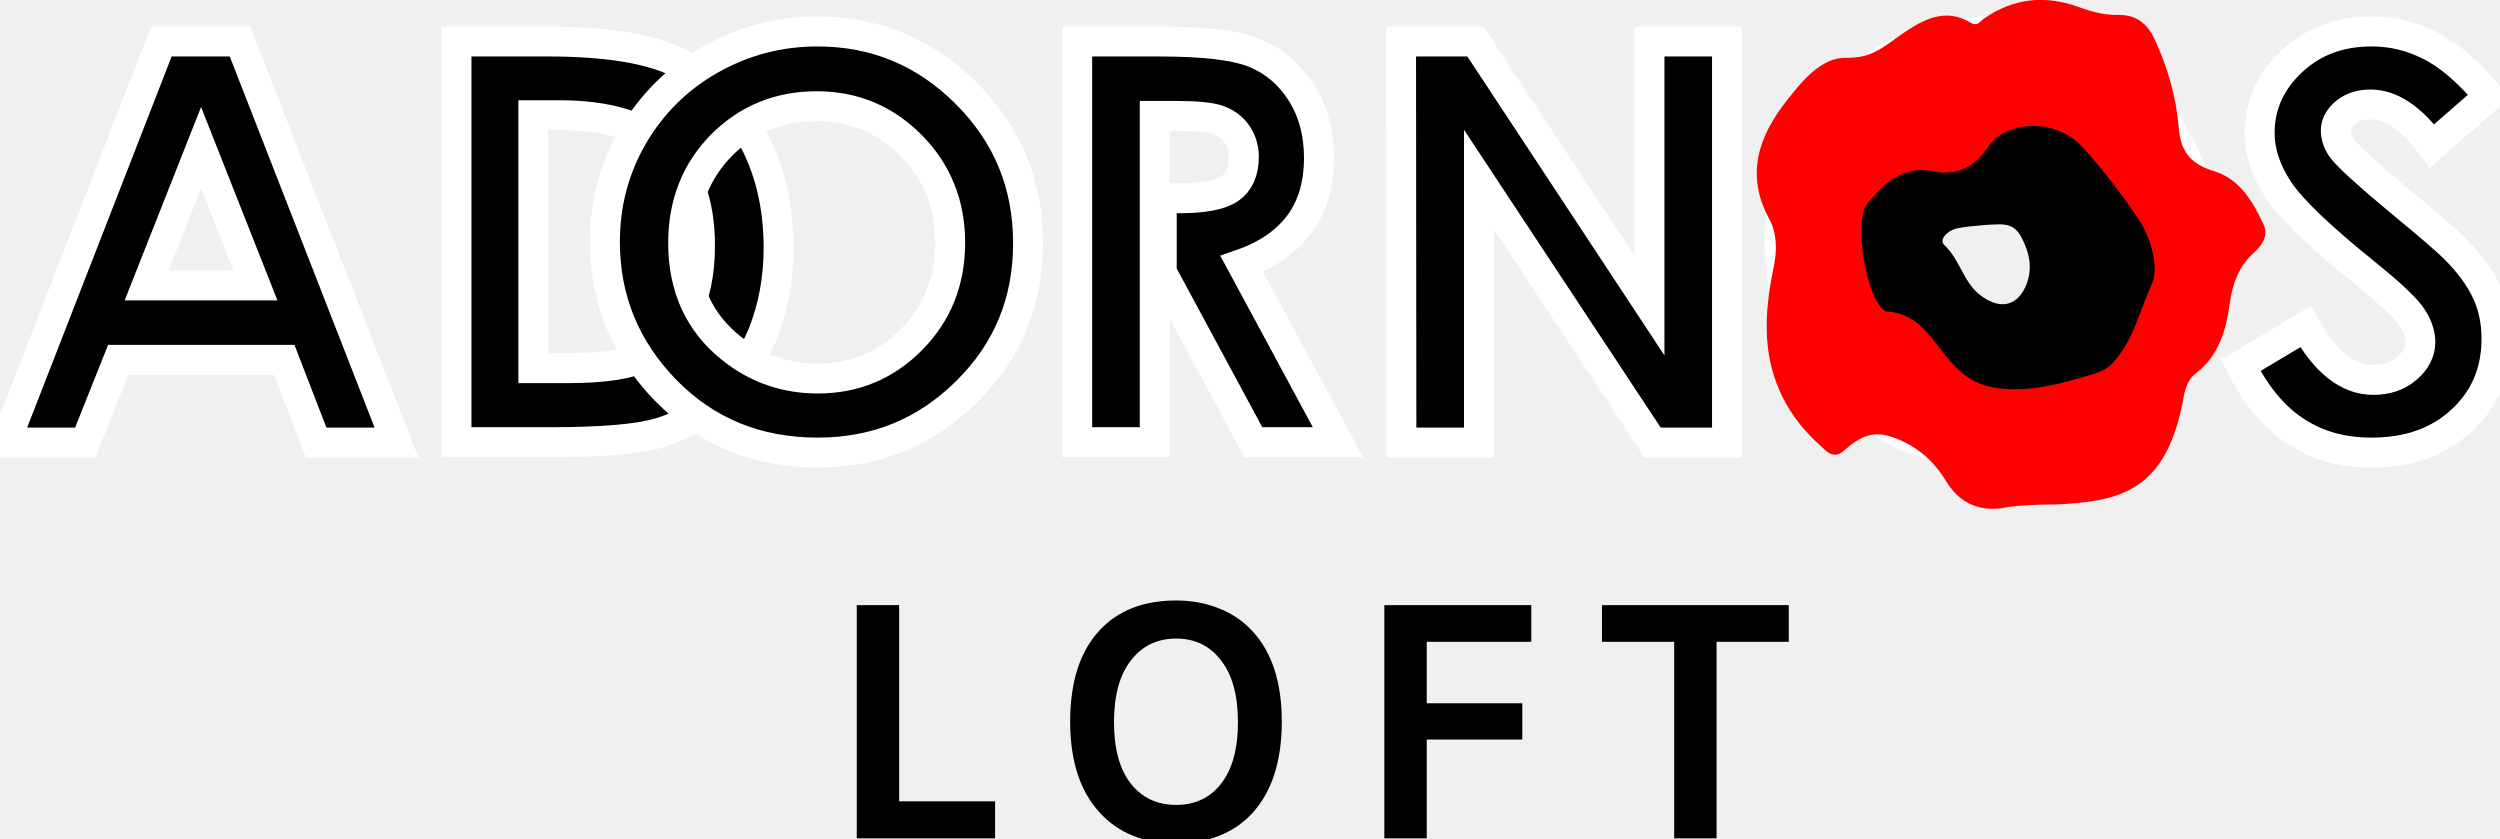
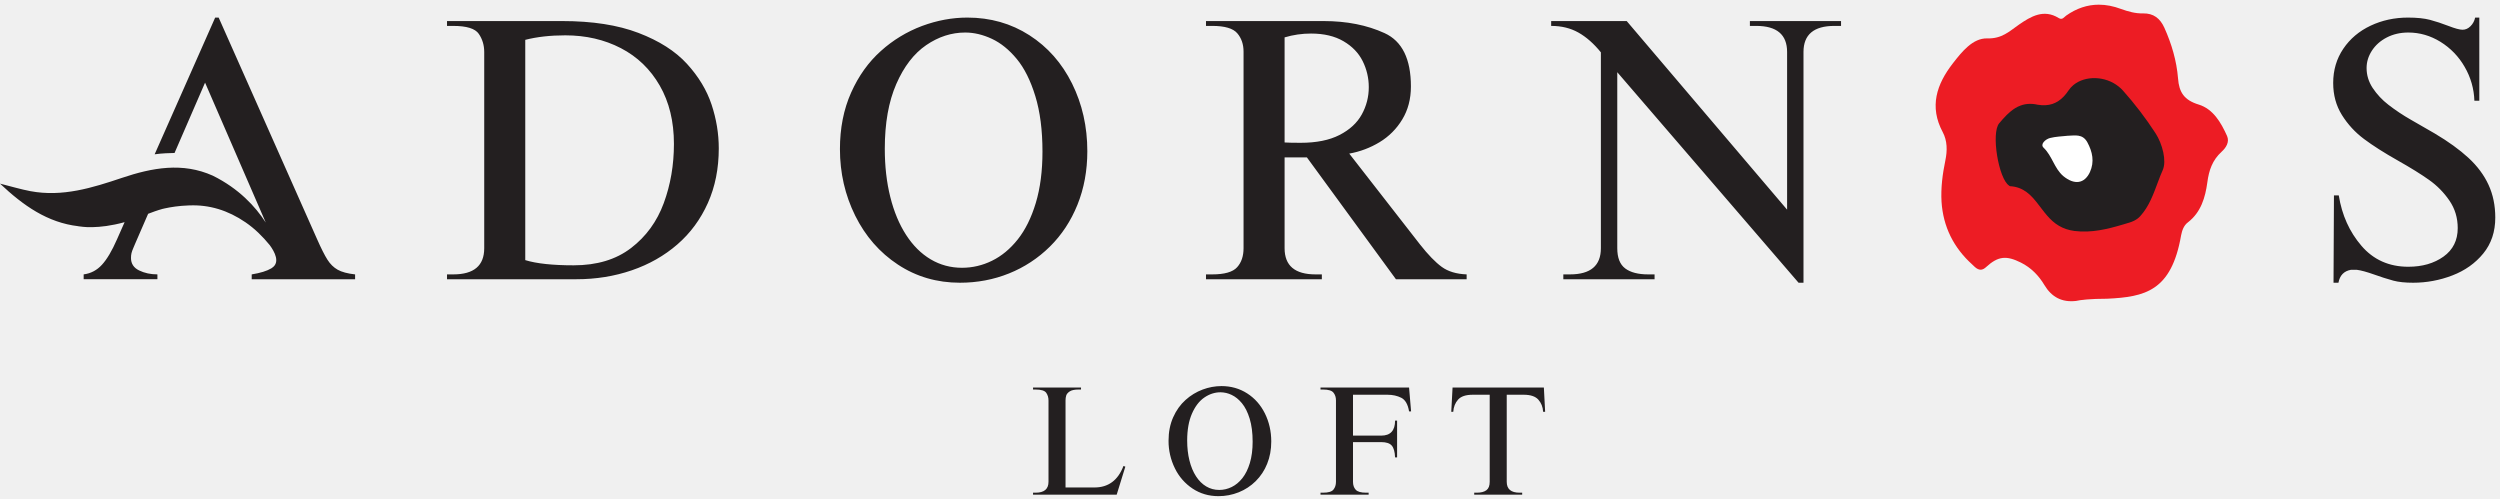
- <svg xmlns="http://www.w3.org/2000/svg" width="167" height="56" viewBox="0 0 167 56" fill="none">
-   <g clip-path="url(#clip0)">
-     <path d="M10.782 2.773H16.032L26.486 29.562H21.118L18.985 24.038H7.899L5.696 29.562H0.352L10.782 2.773ZM13.431 9.869L9.797 19.068H17.063L13.431 9.869Z" fill="black" stroke="white" stroke-width="2" stroke-miterlimit="10" />
-     <path d="M30.494 2.773H36.611C40.549 2.773 43.502 3.259 45.401 4.229C47.323 5.2 48.893 6.772 50.135 8.945C51.378 11.117 52.011 13.66 52.011 16.549C52.011 18.606 51.659 20.501 50.979 22.235C50.276 23.968 49.315 25.401 48.096 26.534C46.877 27.667 45.541 28.476 44.112 28.892C42.682 29.331 40.221 29.539 36.705 29.539H30.494V2.773ZM35.627 7.697V24.592H38.018C40.385 24.592 42.096 24.315 43.151 23.784C44.205 23.252 45.096 22.351 45.752 21.079C46.432 19.808 46.76 18.259 46.76 16.41C46.76 13.567 45.963 11.371 44.346 9.8C42.893 8.39 40.549 7.697 37.338 7.697H35.627Z" fill="black" stroke="white" stroke-width="2" stroke-miterlimit="10" />
-     <path d="M54.612 2.103C58.456 2.103 61.761 3.467 64.526 6.217C67.292 8.968 68.675 12.296 68.675 16.249C68.675 20.155 67.316 23.46 64.573 26.164C61.854 28.869 58.526 30.232 54.635 30.232C50.557 30.232 47.182 28.846 44.463 26.072C41.767 23.298 40.408 19.993 40.408 16.156C40.408 13.591 41.041 11.233 42.283 9.083C43.549 6.934 45.26 5.223 47.463 3.975C49.69 2.727 52.033 2.103 54.612 2.103ZM54.565 7.096C52.057 7.096 49.947 7.951 48.213 9.684C46.502 11.418 45.635 13.591 45.635 16.249C45.635 19.207 46.713 21.565 48.869 23.275C50.533 24.616 52.479 25.286 54.635 25.286C57.096 25.286 59.182 24.408 60.893 22.674C62.628 20.918 63.471 18.768 63.471 16.202C63.471 13.66 62.604 11.487 60.87 9.731C59.135 7.974 57.026 7.096 54.565 7.096Z" fill="black" stroke="white" stroke-width="2" stroke-miterlimit="10" />
-     <path d="M89.372 29.539H83.723L77.605 18.19V13.244H78.754C80.394 13.244 81.52 13.036 82.153 12.597C82.762 12.181 83.09 11.464 83.09 10.47C83.09 9.892 82.926 9.384 82.621 8.945C82.317 8.505 81.895 8.205 81.379 8.02C80.863 7.835 79.926 7.743 78.543 7.743H77.137V29.539H71.957V2.773H77.465C80.465 2.773 82.598 3.028 83.864 3.559C85.129 4.091 86.16 4.969 86.934 6.194C87.707 7.419 88.106 8.875 88.106 10.539C88.106 12.296 87.684 13.775 86.817 14.954C85.95 16.133 84.66 17.034 82.949 17.635L89.372 29.539Z" fill="black" stroke="white" stroke-width="2" stroke-miterlimit="10" />
-     <path d="M93.591 2.773H98.559L110.185 20.409V2.773H115.365V29.562H110.396L98.794 11.996V29.562H93.614L93.591 2.773Z" fill="black" stroke="white" stroke-width="2" stroke-miterlimit="10" />
-     <path d="M133.085 2.103C136.928 2.103 140.233 3.467 142.998 6.217C145.764 8.968 147.147 12.296 147.147 16.249C147.147 20.155 145.788 23.46 143.046 26.164C140.326 28.869 136.999 30.232 133.108 30.232C129.029 30.232 125.655 28.846 122.935 26.072C120.24 23.298 118.881 19.993 118.881 16.156C118.881 13.591 119.513 11.233 120.755 9.083C122.022 6.934 123.733 5.223 125.936 3.975C128.209 2.727 130.553 2.103 133.085 2.103ZM133.085 7.096C130.576 7.096 128.467 7.951 126.732 9.684C125.021 11.418 124.154 13.591 124.154 16.249C124.154 19.207 125.232 21.565 127.389 23.275C129.053 24.616 130.999 25.286 133.154 25.286C135.616 25.286 137.702 24.408 139.413 22.674C141.147 20.918 141.991 18.768 141.991 16.202C141.991 13.66 141.124 11.487 139.39 9.731C137.654 7.974 135.545 7.096 133.085 7.096Z" fill="black" stroke="white" stroke-width="2" stroke-miterlimit="10" />
-     <path d="M166.274 6.425L162.453 9.754C161.117 7.905 159.734 6.98 158.352 6.98C157.671 6.98 157.109 7.165 156.687 7.512C156.266 7.858 156.031 8.274 156.031 8.714C156.031 9.153 156.195 9.592 156.5 9.985C156.922 10.517 158.187 11.672 160.297 13.429C162.266 15.047 163.461 16.087 163.883 16.503C164.938 17.543 165.664 18.537 166.11 19.508C166.555 20.455 166.766 21.495 166.766 22.628C166.766 24.824 165.993 26.65 164.445 28.083C162.898 29.516 160.906 30.232 158.421 30.232C156.476 30.232 154.813 29.77 153.359 28.822C151.929 27.898 150.687 26.419 149.679 24.408L154.015 21.819C155.328 24.177 156.828 25.378 158.539 25.378C159.43 25.378 160.18 25.124 160.766 24.616C161.375 24.107 161.679 23.506 161.679 22.859C161.679 22.258 161.445 21.634 161 21.033C160.555 20.432 159.547 19.508 157.977 18.236C155.023 15.856 153.101 14.03 152.234 12.735C151.366 11.441 150.945 10.147 150.945 8.875C150.945 7.026 151.672 5.431 153.101 4.091C154.531 2.75 156.312 2.103 158.421 2.103C159.781 2.103 161.07 2.404 162.289 3.028C163.578 3.652 164.867 4.784 166.274 6.425Z" fill="black" stroke="white" stroke-width="2" stroke-miterlimit="10" />
-     <path d="M133.671 33.954C132.03 34.139 130.834 33.515 129.99 32.128C129.334 31.041 128.443 30.14 127.272 29.562C125.584 28.73 124.623 28.799 123.216 30.071C122.49 30.741 121.997 30.14 121.599 29.77C119.443 27.852 118.224 25.448 118.037 22.582C117.943 20.987 118.154 19.415 118.482 17.844C118.716 16.734 118.716 15.602 118.177 14.608C116.584 11.672 117.474 9.107 119.35 6.726C120.404 5.386 121.67 3.814 123.358 3.86C125.069 3.906 125.912 3.051 127.061 2.265C128.42 1.341 129.92 0.462 131.655 1.526C132.076 1.78 132.264 1.433 132.522 1.248C134.514 -0.139 136.647 -0.347 138.898 0.485C139.741 0.786 140.584 1.017 141.452 0.994C142.694 0.971 143.444 1.572 143.936 2.635C144.78 4.484 145.366 6.426 145.53 8.46C145.647 10.031 146.233 10.933 147.921 11.441C149.609 11.95 150.522 13.498 151.226 15.047C151.531 15.74 151.109 16.387 150.593 16.85C149.515 17.821 149.117 18.976 148.929 20.386C148.694 22.073 148.202 23.784 146.679 24.939C146.187 25.309 145.999 25.864 145.882 26.442C144.757 32.844 141.663 33.492 137.28 33.7C135.357 33.7 134.139 33.838 133.671 33.954ZM129.311 11.557C127.272 11.072 126.076 12.343 124.951 13.66C124.014 14.746 124.881 19.924 126.076 20.664C126.123 20.687 126.17 20.733 126.193 20.733C128.373 20.848 129.217 22.651 130.413 24.015C131.232 24.963 132.17 25.587 133.529 25.772C135.757 26.049 137.795 25.425 139.834 24.824C140.28 24.685 140.726 24.431 141.053 24.108C142.413 22.651 142.835 20.664 143.608 18.93C144.077 17.913 143.585 15.995 142.788 14.77C141.687 13.059 140.421 11.464 139.061 9.962C137.374 8.113 134.115 8.136 132.873 9.962C131.866 11.256 130.788 11.811 129.311 11.557Z" fill="#FF0000" />
-     <path d="M129.217 11.465C130.788 11.719 131.889 11.164 132.803 9.824C134.069 7.952 137.397 7.928 139.108 9.824C140.491 11.349 141.78 13.013 142.905 14.724C143.725 15.972 144.218 17.913 143.749 18.954C142.952 20.71 142.507 22.744 141.147 24.223C140.843 24.57 140.374 24.824 139.905 24.963C137.819 25.587 135.757 26.211 133.483 25.934C132.076 25.749 131.139 25.125 130.296 24.154C129.077 22.767 128.233 20.918 126.006 20.803C125.959 20.803 125.913 20.756 125.888 20.733C124.67 19.971 123.779 14.701 124.74 13.591C125.865 12.274 127.107 10.979 129.217 11.465ZM132.662 15.024C131.983 15.094 131.303 15.117 130.647 15.278C130.108 15.417 129.475 15.995 129.896 16.388C130.905 17.336 131.139 18.769 132.194 19.647C133.483 20.687 134.655 20.525 135.288 19.185C135.827 18.006 135.592 16.873 134.983 15.764C134.421 14.77 133.553 15.001 132.662 15.024Z" fill="black" />
-   </g>
-   <path d="M60.064 53.528H66.472V56H57.232V40.424H60.064V53.528ZM78.567 40.112C79.607 40.112 80.559 40.288 81.423 40.64C82.287 40.976 83.031 41.48 83.655 42.152C84.967 43.56 85.623 45.576 85.623 48.2C85.623 50.84 84.967 52.88 83.655 54.32C82.407 55.664 80.703 56.336 78.543 56.336C76.399 56.336 74.703 55.648 73.455 54.272C72.143 52.848 71.487 50.824 71.487 48.2C71.487 45.544 72.143 43.512 73.455 42.104C74.687 40.776 76.391 40.112 78.567 40.112ZM82.695 48.248C82.695 46.456 82.319 45.08 81.567 44.12C80.831 43.144 79.831 42.656 78.567 42.656C77.303 42.656 76.295 43.144 75.543 44.12C74.791 45.08 74.415 46.456 74.415 48.248C74.415 50.024 74.791 51.392 75.543 52.352C76.295 53.296 77.303 53.768 78.567 53.768C79.831 53.768 80.831 53.296 81.567 52.352C82.319 51.392 82.695 50.024 82.695 48.248ZM92.474 40.424H102.29V42.872H95.306V46.976H101.69V49.4H95.306V56H92.474V40.424ZM107.011 40.424H119.491V42.872H114.667V56H111.835V42.872H107.011V40.424Z" fill="black" />
-   <defs>
-     <clipPath id="clip0">
-       <rect width="167" height="34" fill="white" />
-     </clipPath>
-   </defs>
+ <svg xmlns="http://www.w3.org/2000/svg" width="276" height="55" fill="none">
+   <path d="M117.635 53.817h3.192c1.534 0 2.603-.792 3.205-2.376l.206.078-.957 3.096h-9.233v-.222h.285c.948 0 1.421-.4 1.421-1.2V44.2c0-.312-.083-.59-.249-.832-.166-.241-.557-.364-1.172-.364h-.285v-.221h5.296v.221h-.288c-.431 0-.751.07-.96.208-.209.139-.338.292-.387.459-.05.165-.074.342-.074.529v9.617M134.605 54.09c.475 0 .932-.109 1.371-.322.439-.215.833-.54 1.181-.977.347-.438.623-.995.827-1.672.204-.678.307-1.463.307-2.356 0-.982-.11-1.828-.327-2.542-.219-.71-.503-1.28-.852-1.702-.349-.423-.729-.731-1.141-.923a2.875 2.875 0 00-1.222-.288c-.629 0-1.225.192-1.788.577-.564.386-1.02.98-1.371 1.784-.35.803-.526 1.792-.526 2.966 0 .798.083 1.534.252 2.208.166.672.409 1.252.724 1.74s.691.861 1.125 1.118c.436.259.915.388 1.44.388zm-.097.685c-1.053 0-2-.278-2.839-.83a5.607 5.607 0 01-1.96-2.242 6.781 6.781 0 01-.701-3.052c0-.962.171-1.824.512-2.588.341-.764.797-1.402 1.366-1.91a5.9 5.9 0 011.888-1.148 5.939 5.939 0 012.073-.382c1.056 0 2.004.269 2.842.808.84.538 1.492 1.277 1.959 2.217.465.94.699 1.973.699 3.099 0 .888-.151 1.705-.452 2.452a5.618 5.618 0 01-1.264 1.92 5.642 5.642 0 01-1.874 1.229 5.967 5.967 0 01-2.249.427M155.561 42.783l.223 2.632h-.223c-.13-.778-.418-1.276-.86-1.5-.441-.223-.946-.335-1.517-.335h-3.813v4.513h3.114c1.02 0 1.531-.553 1.531-1.658h.223V50.5h-.223c-.023-.616-.145-1.052-.365-1.307-.222-.256-.61-.384-1.166-.384h-3.114v4.384c0 .364.1.655.298.872.199.219.579.328 1.14.328h.288v.222h-5.312v-.222h.284c.584 0 .968-.116 1.148-.348.183-.229.274-.514.274-.852V44.2c0-.339-.091-.621-.275-.85-.183-.231-.564-.346-1.147-.346h-.284v-.221h9.776zM160.363 42.783h10.08l.14 2.678h-.222c-.029-.532-.204-.978-.528-1.34-.322-.36-.86-.541-1.609-.541h-1.881v9.613c0 .8.472 1.2 1.417 1.2h.289v.222h-5.296v-.222h.288c.466 0 .818-.092 1.06-.274.242-.184.362-.491.362-.926V43.58h-1.886c-.749 0-1.285.18-1.605.537-.32.359-.497.807-.532 1.344h-.221l.144-2.678" fill="#231F20" />
+   <path d="M245.868 15.015c-.668-1.492-1.536-2.984-3.139-3.474-1.602-.489-2.16-1.357-2.272-2.872-.156-1.958-.712-3.829-1.513-5.609-.468-1.024-1.18-1.603-2.36-1.581-.823.022-1.624-.2-2.425-.49-.832-.312-1.648-.472-2.444-.472h-.016c-1.244.003-2.446.394-3.596 1.207-.246.179-.423.512-.824.267-1.647-1.023-3.072-.178-4.363.712-1.091.757-1.893 1.581-3.517 1.536-1.603-.044-2.806 1.469-3.808 2.761-1.78 2.293-2.626 4.764-1.112 7.59.512.958.512 2.05.289 3.118-.312 1.513-.512 3.028-.423 4.564.178 2.76 1.335 5.076 3.383 6.923.379.356.847.934 1.537.289 1.335-1.224 2.248-1.29 3.851-.49 1.113.557 1.959 1.426 2.583 2.471.801 1.336 1.936 1.938 3.494 1.759.446-.11 1.603-.244 3.428-.244 4.164-.2 7.102-.824 8.171-6.99.112-.558.289-1.091.757-1.447 1.447-1.114 1.915-2.76 2.138-4.387.177-1.357.556-2.47 1.58-3.405.489-.446.89-1.07.601-1.736z" fill="#ED1C24" />
+   <path d="M237.965 14.701a38.973 38.973 0 00-3.608-4.72 3.65 3.65 0 00-.448-.42c-1.47-1.194-3.71-1.244-5.004-.172a2.78 2.78 0 00-.536.592c-.162.243-.33.458-.508.647-.768.819-1.685 1.133-2.897.935a3.592 3.592 0 00-1.095-.088c-.196.016-.385.049-.564.1a3.018 3.018 0 00-.449.169c-.036.016-.073.03-.109.047a3.935 3.935 0 00-.51.308c-.234.168-.454.36-.665.566l-.027.024c-.293.288-.566.604-.833.922-.913 1.069-.067 6.143 1.091 6.878.022.023.066.067.11.067.75.04 1.332.292 1.827.656.12.09.239.184.351.287.266.245.509.522.74.812.389.485.752 1.006 1.157 1.473.801.934 1.692 1.536 3.028 1.715 1.889.233 3.625-.198 5.357-.712l.742-.223c.16-.05.32-.11.472-.187l.021-.01.013-.007c.26-.132.496-.304.674-.51.969-1.068 1.449-2.437 1.948-3.769.082-.221.166-.442.252-.66.086-.218.177-.434.272-.645.445-1.003-.023-2.873-.802-4.075" fill="#231F20" />
+   <path d="M228.236 14.99c.845-.022 1.671-.243 2.204.713.579 1.069.801 2.16.289 3.294-.6 1.292-1.713 1.448-2.938.446-1.002-.846-1.224-2.226-2.182-3.139-.4-.379.2-.935.712-1.068.624-.156 1.27-.179 1.915-.245zm0 0c.845-.022 1.671-.243 2.204.713.579 1.069.801 2.16.289 3.294-.6 1.292-1.713 1.448-2.938.446-1.002-.846-1.224-2.226-2.182-3.139-.4-.379.2-.935.712-1.068.624-.156 1.27-.179 1.915-.245z" fill="#fff" />
+   <path d="M57.989 4.399v24.318c1.232.382 3.015.574 5.348.574 2.566 0 4.677-.638 6.335-1.91 1.658-1.272 2.86-2.924 3.608-4.957.748-2.032 1.122-4.21 1.122-6.536 0-2.477-.521-4.621-1.563-6.435-1.042-1.813-2.473-3.192-4.293-4.136-1.821-.944-3.866-1.416-6.138-1.416-1.65 0-3.125.166-4.419.498zM49.35 2.325h12.708c3.34 0 6.15.436 8.433 1.31 2.282.872 4.064 2.008 5.346 3.409 1.28 1.4 2.188 2.9 2.72 4.5.531 1.601.796 3.215.796 4.84 0 2.22-.401 4.23-1.204 6.027-.804 1.797-1.926 3.322-3.367 4.572s-3.12 2.204-5.037 2.861c-1.917.656-3.953.984-6.11.984H49.35v-.535h.686c2.282 0 3.422-.962 3.422-2.888V5.74c0-.75-.2-1.418-.6-2.003-.4-.584-1.341-.876-2.822-.876h-.686v-.535M106.211 29.563a7.441 7.441 0 003.303-.775c1.057-.516 2.005-1.3 2.843-2.353.839-1.055 1.503-2.398 1.995-4.03.491-1.632.737-3.522.737-5.673 0-2.364-.264-4.404-.789-6.12-.525-1.716-1.208-3.084-2.05-4.104-.843-1.019-1.758-1.76-2.75-2.223-.992-.462-1.972-.694-2.942-.694-1.513 0-2.95.465-4.307 1.393-1.358.93-2.459 2.361-3.303 4.296-.845 1.935-1.267 4.316-1.267 7.141 0 1.927.2 3.699.605 5.319.404 1.619.985 3.017 1.746 4.192.76 1.176 1.663 2.075 2.711 2.697 1.048.622 2.204.934 3.468.934zm-.234 1.65c-2.538 0-4.818-.666-6.84-1.998-2.022-1.332-3.595-3.132-4.721-5.402-1.124-2.27-1.687-4.722-1.687-7.353 0-2.313.411-4.39 1.233-6.232.821-1.843 1.919-3.375 3.29-4.601a14.235 14.235 0 014.548-2.763c1.66-.615 3.325-.923 4.993-.923 2.543 0 4.826.648 6.849 1.946 2.022 1.297 3.593 3.078 4.715 5.341 1.123 2.264 1.684 4.753 1.684 7.465 0 2.139-.363 4.108-1.088 5.906-.725 1.797-1.742 3.34-3.047 4.628a13.617 13.617 0 01-4.51 2.96c-1.7.684-3.507 1.026-5.419 1.026M141.819 4.127v11.601c.386.025.977.037 1.77.037 1.738 0 3.167-.286 4.292-.862 1.124-.576 1.944-1.331 2.459-2.266a6.14 6.14 0 00.773-3.014 6.38 6.38 0 00-.674-2.876c-.45-.903-1.158-1.636-2.123-2.199-.964-.563-2.156-.844-3.573-.844a10.1 10.1 0 00-2.924.423zm-8.677-1.802h12.982c2.551 0 4.795.444 6.733 1.332 1.939.888 2.908 2.851 2.908 5.89 0 1.382-.32 2.597-.958 3.644a7.342 7.342 0 01-2.499 2.504 9.763 9.763 0 01-3.352 1.262l7.809 10.026c.9 1.144 1.702 1.97 2.403 2.48.7.51 1.617.786 2.749.83v.535h-7.806l-9.828-13.45h-2.464v10.027c0 1.926 1.14 2.888 3.42 2.888h.693v.535h-12.79v-.535h.686c1.356 0 2.272-.262 2.748-.788.475-.524.712-1.225.712-2.1V5.701c0-.812-.231-1.489-.695-2.03-.461-.54-1.384-.811-2.765-.811h-.686v-.535M179.588 2.325l17.708 20.822V5.739c0-1.919-1.137-2.879-3.413-2.879h-.695v-.535h10.063v.535h-.731c-2.276 0-3.415.96-3.415 2.879v25.474h-.544L178.547 7.972v19.433c0 1.044.29 1.787.872 2.227.582.441 1.433.661 2.552.661h.693v.535h-10.073v-.535h.73c2.278 0 3.416-.962 3.416-2.888V5.777c-.781-.962-1.605-1.69-2.477-2.181-.871-.49-1.875-.736-3.011-.736v-.535h8.339M273.716 1.941v9.182h-.544a7.885 7.885 0 00-1.073-3.738 7.777 7.777 0 00-2.67-2.766c-1.106-.684-2.292-1.028-3.554-1.028-.882 0-1.672.182-2.374.545-.7.361-1.246.847-1.641 1.453-.393.607-.589 1.247-.589 1.923 0 .781.222 1.513.669 2.195a7.784 7.784 0 001.736 1.857 21.265 21.265 0 002.476 1.65c.941.543 1.821 1.051 2.64 1.52 1.507.894 2.749 1.793 3.728 2.695.979.904 1.716 1.896 2.213 2.974.498 1.078.746 2.288.746 3.625 0 1.557-.442 2.877-1.327 3.959-.884 1.081-2.025 1.889-3.423 2.424a11.985 11.985 0 01-4.318.802c-.882 0-1.604-.076-2.171-.226a27.598 27.598 0 01-2.105-.67c-.838-.297-1.484-.473-1.942-.53h-.653c-.768.137-1.227.613-1.376 1.426h-.543l.047-9.641h.533c.344 2.17 1.178 4.024 2.503 5.565 1.324 1.542 3.049 2.312 5.175 2.312 1.542 0 2.837-.373 3.885-1.12 1.045-.748 1.569-1.796 1.569-3.148 0-1.13-.306-2.144-.918-3.037a9.016 9.016 0 00-2.25-2.284c-.886-.63-2.033-1.34-3.44-2.135-1.505-.85-2.75-1.642-3.734-2.377a9.67 9.67 0 01-2.442-2.65c-.644-1.031-.965-2.21-.965-3.535 0-1.419.372-2.679 1.116-3.78.743-1.1 1.747-1.95 3.013-2.547 1.266-.597 2.642-.895 4.128-.895.988 0 1.8.084 2.438.252.637.17 1.316.394 2.034.671.719.279 1.238.419 1.556.419.324 0 .619-.132.88-.395.263-.263.432-.579.507-.947h.46M37.279 29.777c-.444-.249-.82-.618-1.13-1.106-.31-.487-.69-1.242-1.14-2.26L24.14 1.94h-.384l-6.683 15.095c.8-.112 1.663-.14 2.196-.147l3.37-7.765 6.701 15.448c-1.149-1.783-2.968-3.745-5.835-5.172-3.348-1.508-6.702-.884-10.036.236-3.278 1.103-6.576 2.132-10.104 1.47-1.065-.2-2.108-.518-3.364-.833 2.582 2.438 5.256 4.308 8.646 4.702l.005.006s.858.135 1.586.099c.004 0 .01-.003.015-.004.795-.015 2.008-.133 3.504-.55l-.834 1.885c-.556 1.276-1.113 2.216-1.67 2.822-.557.607-1.228.96-2.017 1.06v.535h8.142v-.535c-.75 0-1.424-.145-2.022-.437-.596-.29-.895-.75-.895-1.375 0-.2.019-.378.056-.534.038-.158.107-.354.211-.588.104-.235.168-.386.192-.455l1.433-3.3c.355-.136 1.055-.399 1.6-.543L18 23.05c.052-.013.099-.022.146-.034.724-.16 1.616-.299 2.646-.334l.042-.002.039-.003c.007 0 .01.003.018.003 2.195-.098 4.276.532 6.216 1.865 1.035.71 1.897 1.57 2.669 2.512.556.752 1.178 1.923.244 2.521-.022.014-.036.028-.057.042l-.014.008c-.48.288-1.2.51-2.161.666v.535h11.415v-.535c-.839-.093-1.48-.265-1.924-.516" fill="#231F20" />
</svg>
